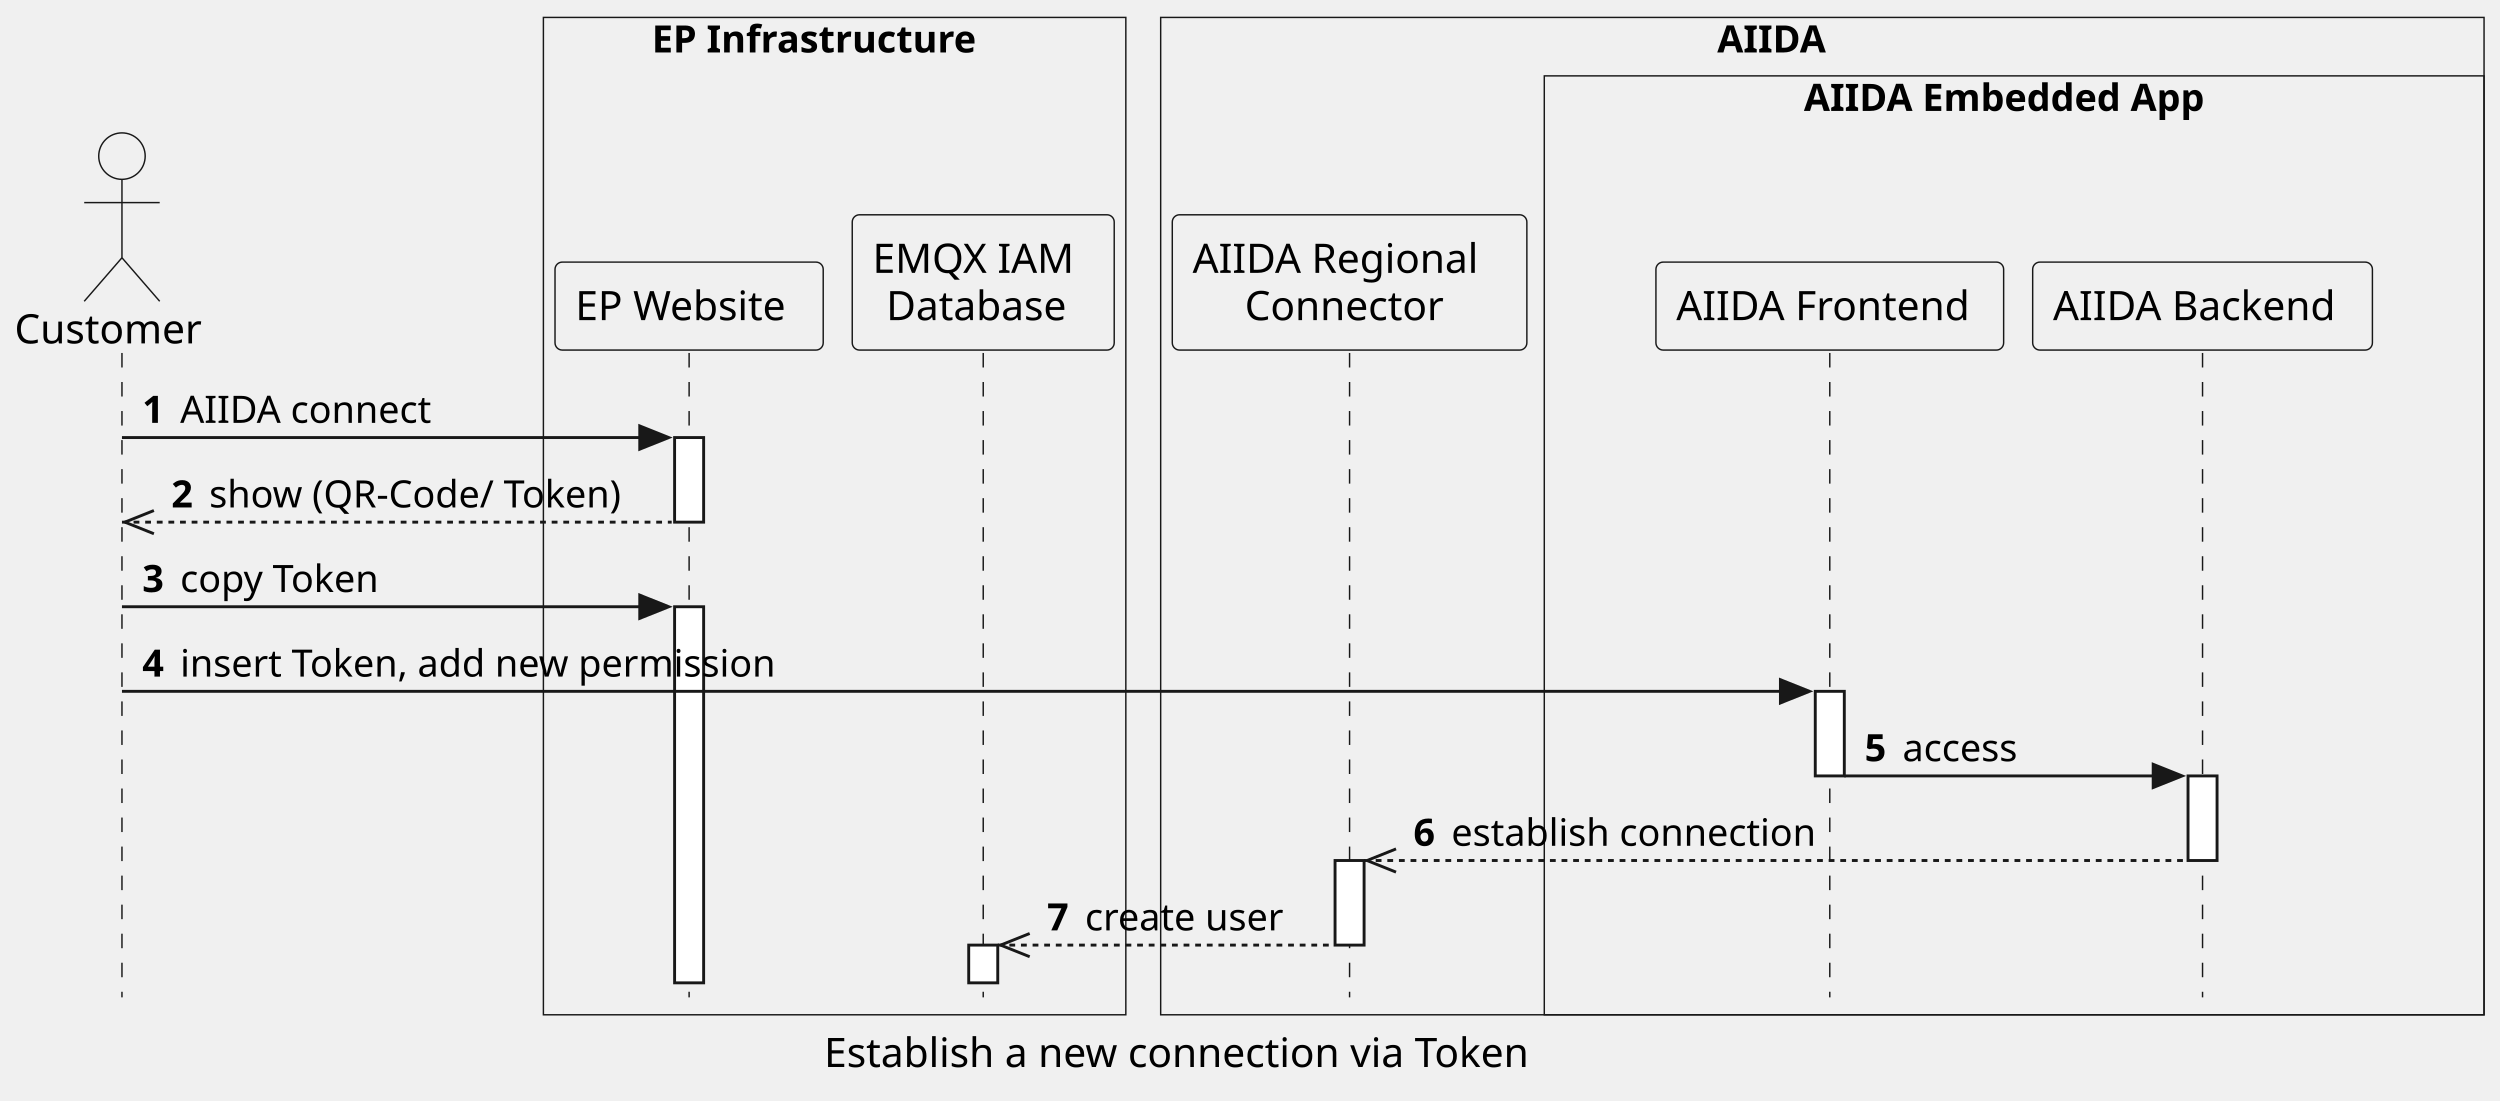
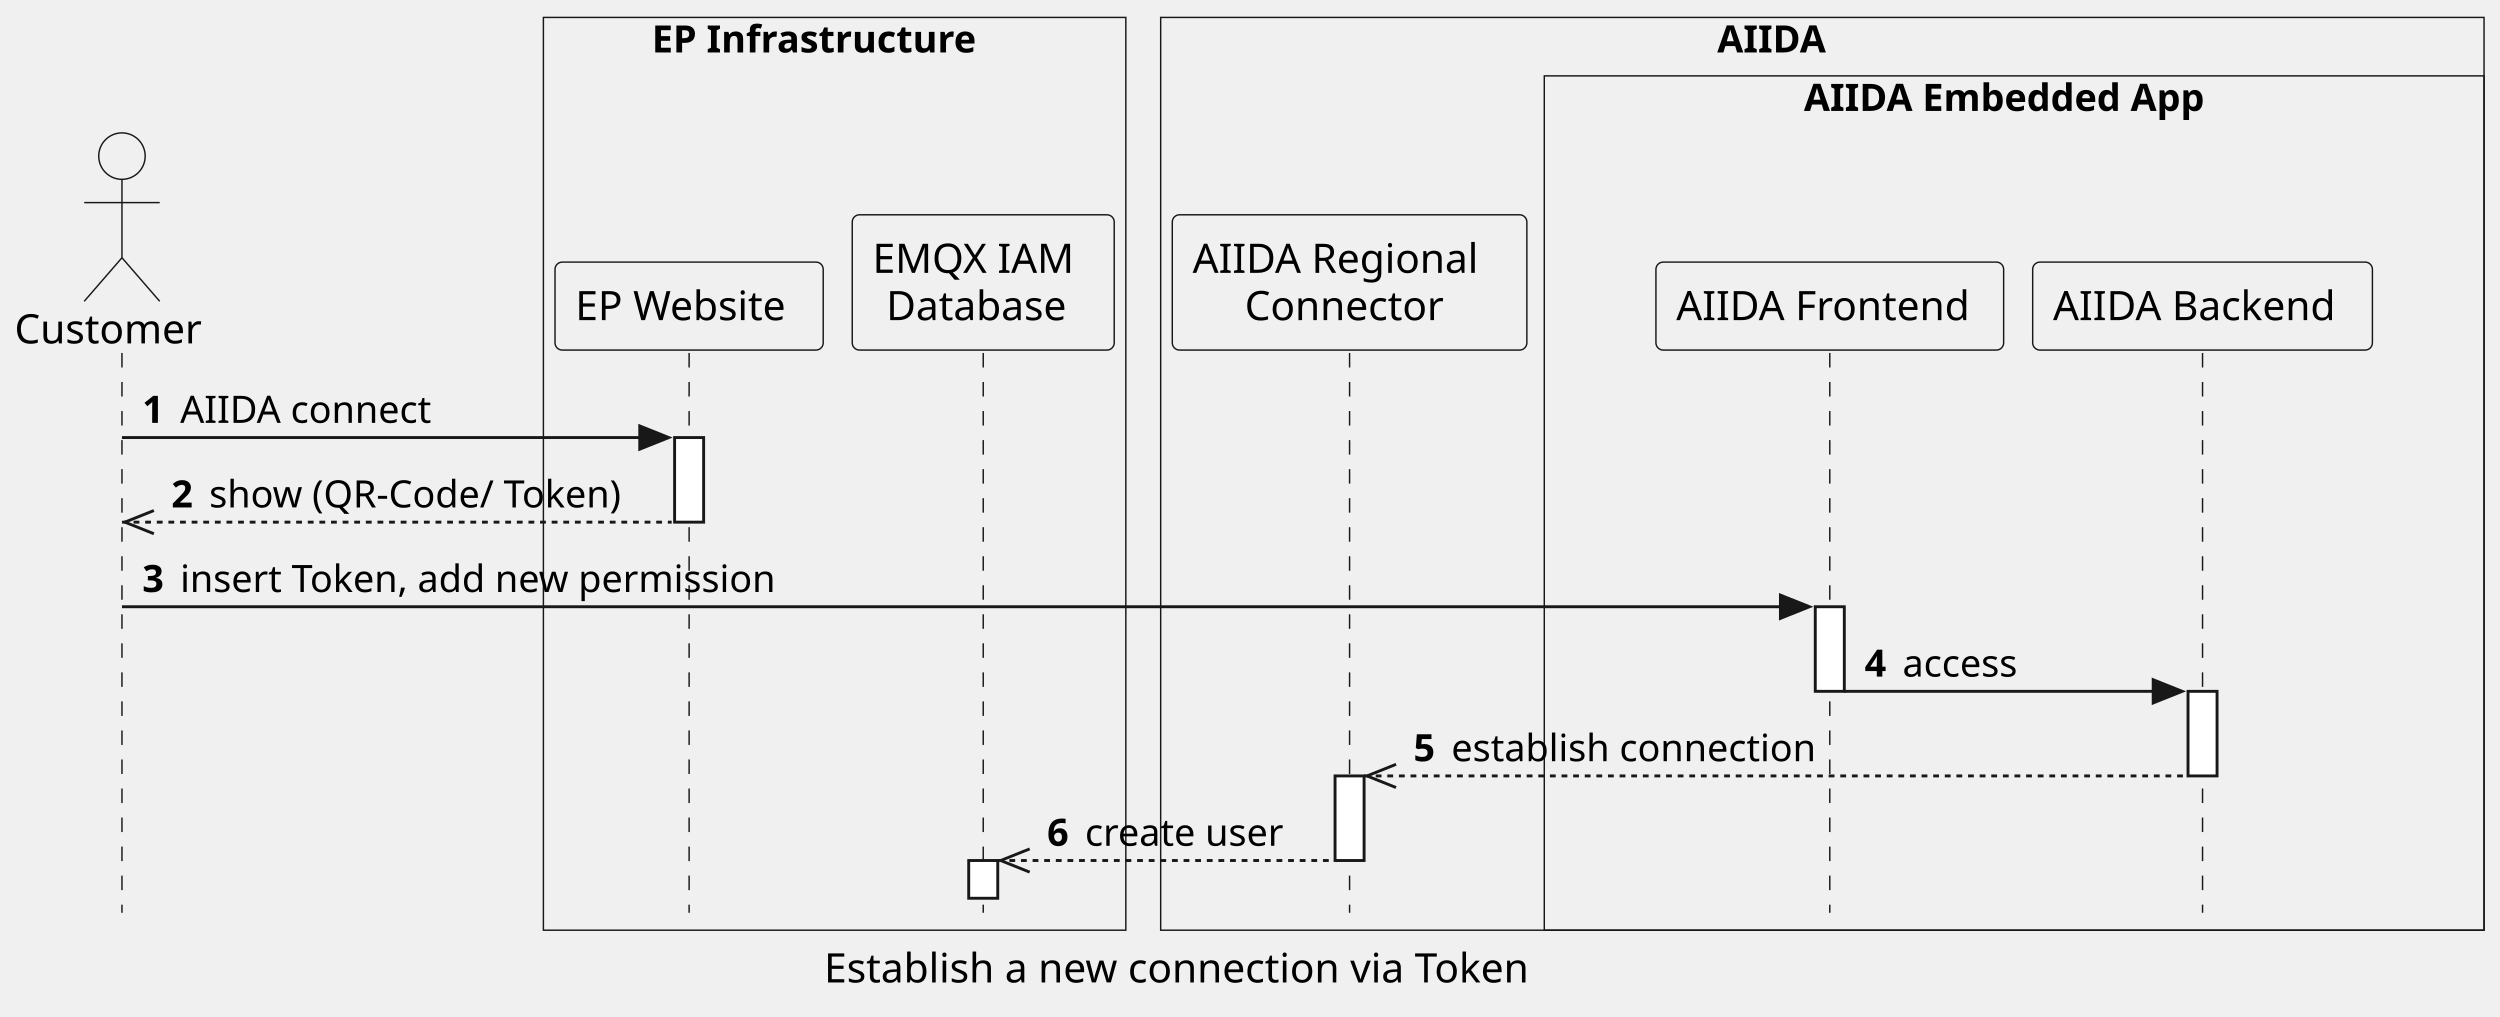
- <svg xmlns="http://www.w3.org/2000/svg" contentStyleType="text/css" height="379px" preserveAspectRatio="none" style="width:861px;height:379px;background:#FFFFFF;" version="1.1" viewBox="0 0 861 379" width="861px" zoomAndPan="magnify">
+ <svg xmlns="http://www.w3.org/2000/svg" contentStyleType="text/css" height="350px" preserveAspectRatio="none" style="width:861px;height:350px;background:#FFFFFF;" version="1.1" viewBox="0 0 861 350" width="861px" zoomAndPan="magnify">
  <defs />
  <g>
-     <rect fill="none" height="343.492" style="stroke:#181818;stroke-width:0.5;" width="200.588" x="187.147" y="6" />
+     <rect fill="none" height="314.359" style="stroke:#181818;stroke-width:0.5;" width="200.588" x="187.147" y="6" />
    <text fill="#000000" font-family="sans-serif" font-size="13" font-weight="bold" lengthAdjust="spacing" textLength="125.887" x="224.498" y="18.067">EP Infrastructure</text>
-     <rect fill="none" height="343.492" style="stroke:#181818;stroke-width:0.5;" width="455.773" x="399.735" y="6" />
+     <rect fill="none" height="314.359" style="stroke:#181818;stroke-width:0.5;" width="455.773" x="399.735" y="6" />
    <text fill="#000000" font-family="sans-serif" font-size="13" font-weight="bold" lengthAdjust="spacing" textLength="40.587" x="591.415" y="18.067">AIIDA</text>
-     <rect fill="none" height="323.359" style="stroke:#181818;stroke-width:0.5;" width="323.656" x="531.852" y="26.133" />
+     <rect fill="none" height="294.227" style="stroke:#181818;stroke-width:0.5;" width="323.656" x="531.852" y="26.133" />
    <text fill="#000000" font-family="sans-serif" font-size="13" font-weight="bold" lengthAdjust="spacing" textLength="155.594" x="621.266" y="38.2">AIIDA Embedded App</text>
-     <line style="stroke:#181818;stroke-width:0.5;stroke-dasharray:5.0,5.0;" x1="42.002" x2="42.002" y1="121.562" y2="343.492" />
-     <line style="stroke:#181818;stroke-width:0.5;stroke-dasharray:5.0,5.0;" x1="237.331" x2="237.331" y1="121.562" y2="343.492" />
+     <line style="stroke:#181818;stroke-width:0.5;stroke-dasharray:5.0,5.0;" x1="42.002" x2="42.002" y1="121.562" y2="314.359" />
+     <line style="stroke:#181818;stroke-width:0.5;stroke-dasharray:5.0,5.0;" x1="237.331" x2="237.331" y1="121.562" y2="314.359" />
    <rect fill="#FFFFFF" height="29.133" style="stroke:#181818;stroke-width:1.0;" width="10" x="232.331" y="150.695" />
-     <rect fill="#FFFFFF" height="129.531" style="stroke:#181818;stroke-width:1.0;" width="10" x="232.331" y="208.961" />
-     <line style="stroke:#181818;stroke-width:0.5;stroke-dasharray:5.0,5.0;" x1="338.625" x2="338.625" y1="121.562" y2="343.492" />
-     <rect fill="#FFFFFF" height="13" style="stroke:#181818;stroke-width:1.0;" width="10" x="333.625" y="325.492" />
-     <line style="stroke:#181818;stroke-width:0.5;stroke-dasharray:5.0,5.0;" x1="464.793" x2="464.793" y1="121.562" y2="343.492" />
-     <rect fill="#FFFFFF" height="29.133" style="stroke:#181818;stroke-width:1.0;" width="10" x="459.793" y="296.359" />
-     <line style="stroke:#181818;stroke-width:0.5;stroke-dasharray:5.0,5.0;" x1="630.178" x2="630.178" y1="121.562" y2="343.492" />
-     <rect fill="#FFFFFF" height="29.133" style="stroke:#181818;stroke-width:1.0;" width="10" x="625.178" y="238.094" />
-     <line style="stroke:#181818;stroke-width:0.5;stroke-dasharray:5.0,5.0;" x1="758.556" x2="758.556" y1="121.562" y2="343.492" />
-     <rect fill="#FFFFFF" height="29.133" style="stroke:#181818;stroke-width:1.0;" width="10" x="753.556" y="267.227" />
+     <line style="stroke:#181818;stroke-width:0.5;stroke-dasharray:5.0,5.0;" x1="338.625" x2="338.625" y1="121.562" y2="314.359" />
+     <rect fill="#FFFFFF" height="13" style="stroke:#181818;stroke-width:1.0;" width="10" x="333.625" y="296.359" />
+     <line style="stroke:#181818;stroke-width:0.5;stroke-dasharray:5.0,5.0;" x1="464.793" x2="464.793" y1="121.562" y2="314.359" />
+     <rect fill="#FFFFFF" height="29.133" style="stroke:#181818;stroke-width:1.0;" width="10" x="459.793" y="267.227" />
+     <line style="stroke:#181818;stroke-width:0.5;stroke-dasharray:5.0,5.0;" x1="630.178" x2="630.178" y1="121.562" y2="314.359" />
+     <rect fill="#FFFFFF" height="29.133" style="stroke:#181818;stroke-width:1.0;" width="10" x="625.178" y="208.961" />
+     <line style="stroke:#181818;stroke-width:0.5;stroke-dasharray:5.0,5.0;" x1="758.556" x2="758.556" y1="121.562" y2="314.359" />
+     <rect fill="#FFFFFF" height="29.133" style="stroke:#181818;stroke-width:1.0;" width="10" x="753.556" y="238.094" />
    <text fill="#000000" font-family="sans-serif" font-size="14" lengthAdjust="spacing" textLength="68.004" x="5" y="118.261">Customer</text>
    <ellipse cx="42.002" cy="53.766" fill="none" rx="8" ry="8" style="stroke:#181818;stroke-width:0.5;" />
    <path d="M42.002,61.766 L42.002,88.766 M29.002,69.766 L55.002,69.766 M42.002,88.766 L29.002,103.766 M42.002,88.766 L55.002,103.766 " fill="none" style="stroke:#181818;stroke-width:0.5;" />
    <rect fill="none" height="30.297" rx="2.5" ry="2.5" style="stroke:#181818;stroke-width:0.5;" width="92.367" x="191.147" y="90.266" />
    <text fill="#000000" font-family="sans-serif" font-size="14" lengthAdjust="spacing" textLength="78.367" x="198.147" y="110.261">EP Website</text>
    <rect fill="none" height="46.594" rx="2.5" ry="2.5" style="stroke:#181818;stroke-width:0.5;" width="90.221" x="293.514" y="73.969" />
    <text fill="#000000" font-family="sans-serif" font-size="14" lengthAdjust="spacing" textLength="71.77" x="300.514" y="93.964">EMQX IAM</text>
    <text fill="#000000" font-family="sans-serif" font-size="14" lengthAdjust="spacing" textLength="66.801" x="305.224" y="110.261">Database</text>
    <rect fill="none" height="46.594" rx="2.5" ry="2.5" style="stroke:#181818;stroke-width:0.5;" width="122.117" x="403.735" y="73.969" />
    <text fill="#000000" font-family="sans-serif" font-size="14" lengthAdjust="spacing" textLength="103.667" x="410.735" y="93.964">AIIDA Regional</text>
    <text fill="#000000" font-family="sans-serif" font-size="14" lengthAdjust="spacing" textLength="72.208" x="428.69" y="110.261">Connector</text>
    <rect fill="none" height="30.297" rx="2.5" ry="2.5" style="stroke:#181818;stroke-width:0.5;" width="119.752" x="570.302" y="90.266" />
    <text fill="#000000" font-family="sans-serif" font-size="14" lengthAdjust="spacing" textLength="105.752" x="577.302" y="110.261">AIIDA Frontend</text>
    <rect fill="none" height="30.297" rx="2.5" ry="2.5" style="stroke:#181818;stroke-width:0.5;" width="117.004" x="700.054" y="90.266" />
    <text fill="#000000" font-family="sans-serif" font-size="14" lengthAdjust="spacing" textLength="103.004" x="707.054" y="110.261">AIIDA Backend</text>
    <polygon fill="#181818" points="220.331,146.695,230.331,150.695,220.331,154.695" style="stroke:#181818;stroke-width:1.0;" />
    <line style="stroke:#181818;stroke-width:1.0;" x1="42.002" x2="226.331" y1="150.695" y2="150.695" />
    <text fill="#000000" font-family="sans-serif" font-size="13" font-weight="bold" lengthAdjust="spacing" textLength="9.045" x="49.002" y="145.629">1</text>
    <text fill="#000000" font-family="sans-serif" font-size="13" lengthAdjust="spacing" textLength="91.419" x="62.047" y="145.629">AIIDA connect</text>
    <line style="stroke:#181818;stroke-width:1.0;" x1="43.002" x2="53.002" y1="179.828" y2="175.828" />
    <line style="stroke:#181818;stroke-width:1.0;" x1="43.002" x2="53.002" y1="179.828" y2="183.828" />
    <line style="stroke:#181818;stroke-width:1.0;stroke-dasharray:2.0,2.0;" x1="42.002" x2="231.331" y1="179.828" y2="179.828" />
    <text fill="#000000" font-family="sans-serif" font-size="13" font-weight="bold" lengthAdjust="spacing" textLength="9.045" x="59.002" y="174.762">2</text>
    <text fill="#000000" font-family="sans-serif" font-size="13" lengthAdjust="spacing" textLength="153.283" x="72.047" y="174.762">show (QR-Code/ Token)</text>
-     <polygon fill="#181818" points="220.331,204.961,230.331,208.961,220.331,212.961" style="stroke:#181818;stroke-width:1.0;" />
-     <line style="stroke:#181818;stroke-width:1.0;" x1="42.002" x2="226.331" y1="208.961" y2="208.961" />
+     <polygon fill="#181818" points="613.178,204.961,623.178,208.961,613.178,212.961" style="stroke:#181818;stroke-width:1.0;" />
+     <line style="stroke:#181818;stroke-width:1.0;" x1="42.002" x2="619.178" y1="208.961" y2="208.961" />
    <text fill="#000000" font-family="sans-serif" font-size="13" font-weight="bold" lengthAdjust="spacing" textLength="9.045" x="49.002" y="203.895">3</text>
-     <text fill="#000000" font-family="sans-serif" font-size="13" lengthAdjust="spacing" textLength="74.839" x="62.047" y="203.895">copy Token</text>
-     <polygon fill="#181818" points="613.178,234.094,623.178,238.094,613.178,242.094" style="stroke:#181818;stroke-width:1.0;" />
-     <line style="stroke:#181818;stroke-width:1.0;" x1="42.002" x2="619.178" y1="238.094" y2="238.094" />
-     <text fill="#000000" font-family="sans-serif" font-size="13" font-weight="bold" lengthAdjust="spacing" textLength="9.045" x="49.002" y="233.028">4</text>
-     <text fill="#000000" font-family="sans-serif" font-size="13" lengthAdjust="spacing" textLength="219.946" x="62.047" y="233.028">insert Token, add new permission</text>
-     <polygon fill="#181818" points="741.556,263.227,751.556,267.227,741.556,271.227" style="stroke:#181818;stroke-width:1.0;" />
-     <line style="stroke:#181818;stroke-width:1.0;" x1="635.178" x2="747.556" y1="267.227" y2="267.227" />
-     <text fill="#000000" font-family="sans-serif" font-size="13" font-weight="bold" lengthAdjust="spacing" textLength="9.045" x="642.178" y="262.161">5</text>
-     <text fill="#000000" font-family="sans-serif" font-size="13" lengthAdjust="spacing" textLength="43.805" x="655.224" y="262.161">access</text>
-     <line style="stroke:#181818;stroke-width:1.0;" x1="470.793" x2="480.793" y1="296.359" y2="292.359" />
-     <line style="stroke:#181818;stroke-width:1.0;" x1="470.793" x2="480.793" y1="296.359" y2="300.359" />
-     <line style="stroke:#181818;stroke-width:1.0;stroke-dasharray:2.0,2.0;" x1="469.793" x2="752.556" y1="296.359" y2="296.359" />
-     <text fill="#000000" font-family="sans-serif" font-size="13" font-weight="bold" lengthAdjust="spacing" textLength="9.045" x="486.793" y="291.293">6</text>
-     <text fill="#000000" font-family="sans-serif" font-size="13" lengthAdjust="spacing" textLength="134.082" x="499.839" y="291.293">establish connection</text>
-     <line style="stroke:#181818;stroke-width:1.0;" x1="344.625" x2="354.625" y1="325.492" y2="321.492" />
-     <line style="stroke:#181818;stroke-width:1.0;" x1="344.625" x2="354.625" y1="325.492" y2="329.492" />
-     <line style="stroke:#181818;stroke-width:1.0;stroke-dasharray:2.0,2.0;" x1="343.625" x2="458.793" y1="325.492" y2="325.492" />
-     <text fill="#000000" font-family="sans-serif" font-size="13" font-weight="bold" lengthAdjust="spacing" textLength="9.045" x="360.625" y="320.426">7</text>
-     <text fill="#000000" font-family="sans-serif" font-size="13" lengthAdjust="spacing" textLength="74.039" x="373.67" y="320.426">create user</text>
-     <text fill="#000000" font-family="sans-serif" font-size="14" lengthAdjust="spacing" textLength="263.409" x="283.825" y="367.487">Establish a new connection via Token</text>
+     <text fill="#000000" font-family="sans-serif" font-size="13" lengthAdjust="spacing" textLength="219.946" x="62.047" y="203.895">insert Token, add new permission</text>
+     <polygon fill="#181818" points="741.556,234.094,751.556,238.094,741.556,242.094" style="stroke:#181818;stroke-width:1.0;" />
+     <line style="stroke:#181818;stroke-width:1.0;" x1="635.178" x2="747.556" y1="238.094" y2="238.094" />
+     <text fill="#000000" font-family="sans-serif" font-size="13" font-weight="bold" lengthAdjust="spacing" textLength="9.045" x="642.178" y="233.028">4</text>
+     <text fill="#000000" font-family="sans-serif" font-size="13" lengthAdjust="spacing" textLength="43.805" x="655.224" y="233.028">access</text>
+     <line style="stroke:#181818;stroke-width:1.0;" x1="470.793" x2="480.793" y1="267.227" y2="263.227" />
+     <line style="stroke:#181818;stroke-width:1.0;" x1="470.793" x2="480.793" y1="267.227" y2="271.227" />
+     <line style="stroke:#181818;stroke-width:1.0;stroke-dasharray:2.0,2.0;" x1="469.793" x2="752.556" y1="267.227" y2="267.227" />
+     <text fill="#000000" font-family="sans-serif" font-size="13" font-weight="bold" lengthAdjust="spacing" textLength="9.045" x="486.793" y="262.161">5</text>
+     <text fill="#000000" font-family="sans-serif" font-size="13" lengthAdjust="spacing" textLength="134.082" x="499.839" y="262.161">establish connection</text>
+     <line style="stroke:#181818;stroke-width:1.0;" x1="344.625" x2="354.625" y1="296.359" y2="292.359" />
+     <line style="stroke:#181818;stroke-width:1.0;" x1="344.625" x2="354.625" y1="296.359" y2="300.359" />
+     <line style="stroke:#181818;stroke-width:1.0;stroke-dasharray:2.0,2.0;" x1="343.625" x2="458.793" y1="296.359" y2="296.359" />
+     <text fill="#000000" font-family="sans-serif" font-size="13" font-weight="bold" lengthAdjust="spacing" textLength="9.045" x="360.625" y="291.293">6</text>
+     <text fill="#000000" font-family="sans-serif" font-size="13" lengthAdjust="spacing" textLength="74.039" x="373.67" y="291.293">create user</text>
+     <text fill="#000000" font-family="sans-serif" font-size="14" lengthAdjust="spacing" textLength="263.409" x="283.825" y="338.354">Establish a new connection via Token</text>
  </g>
</svg>
